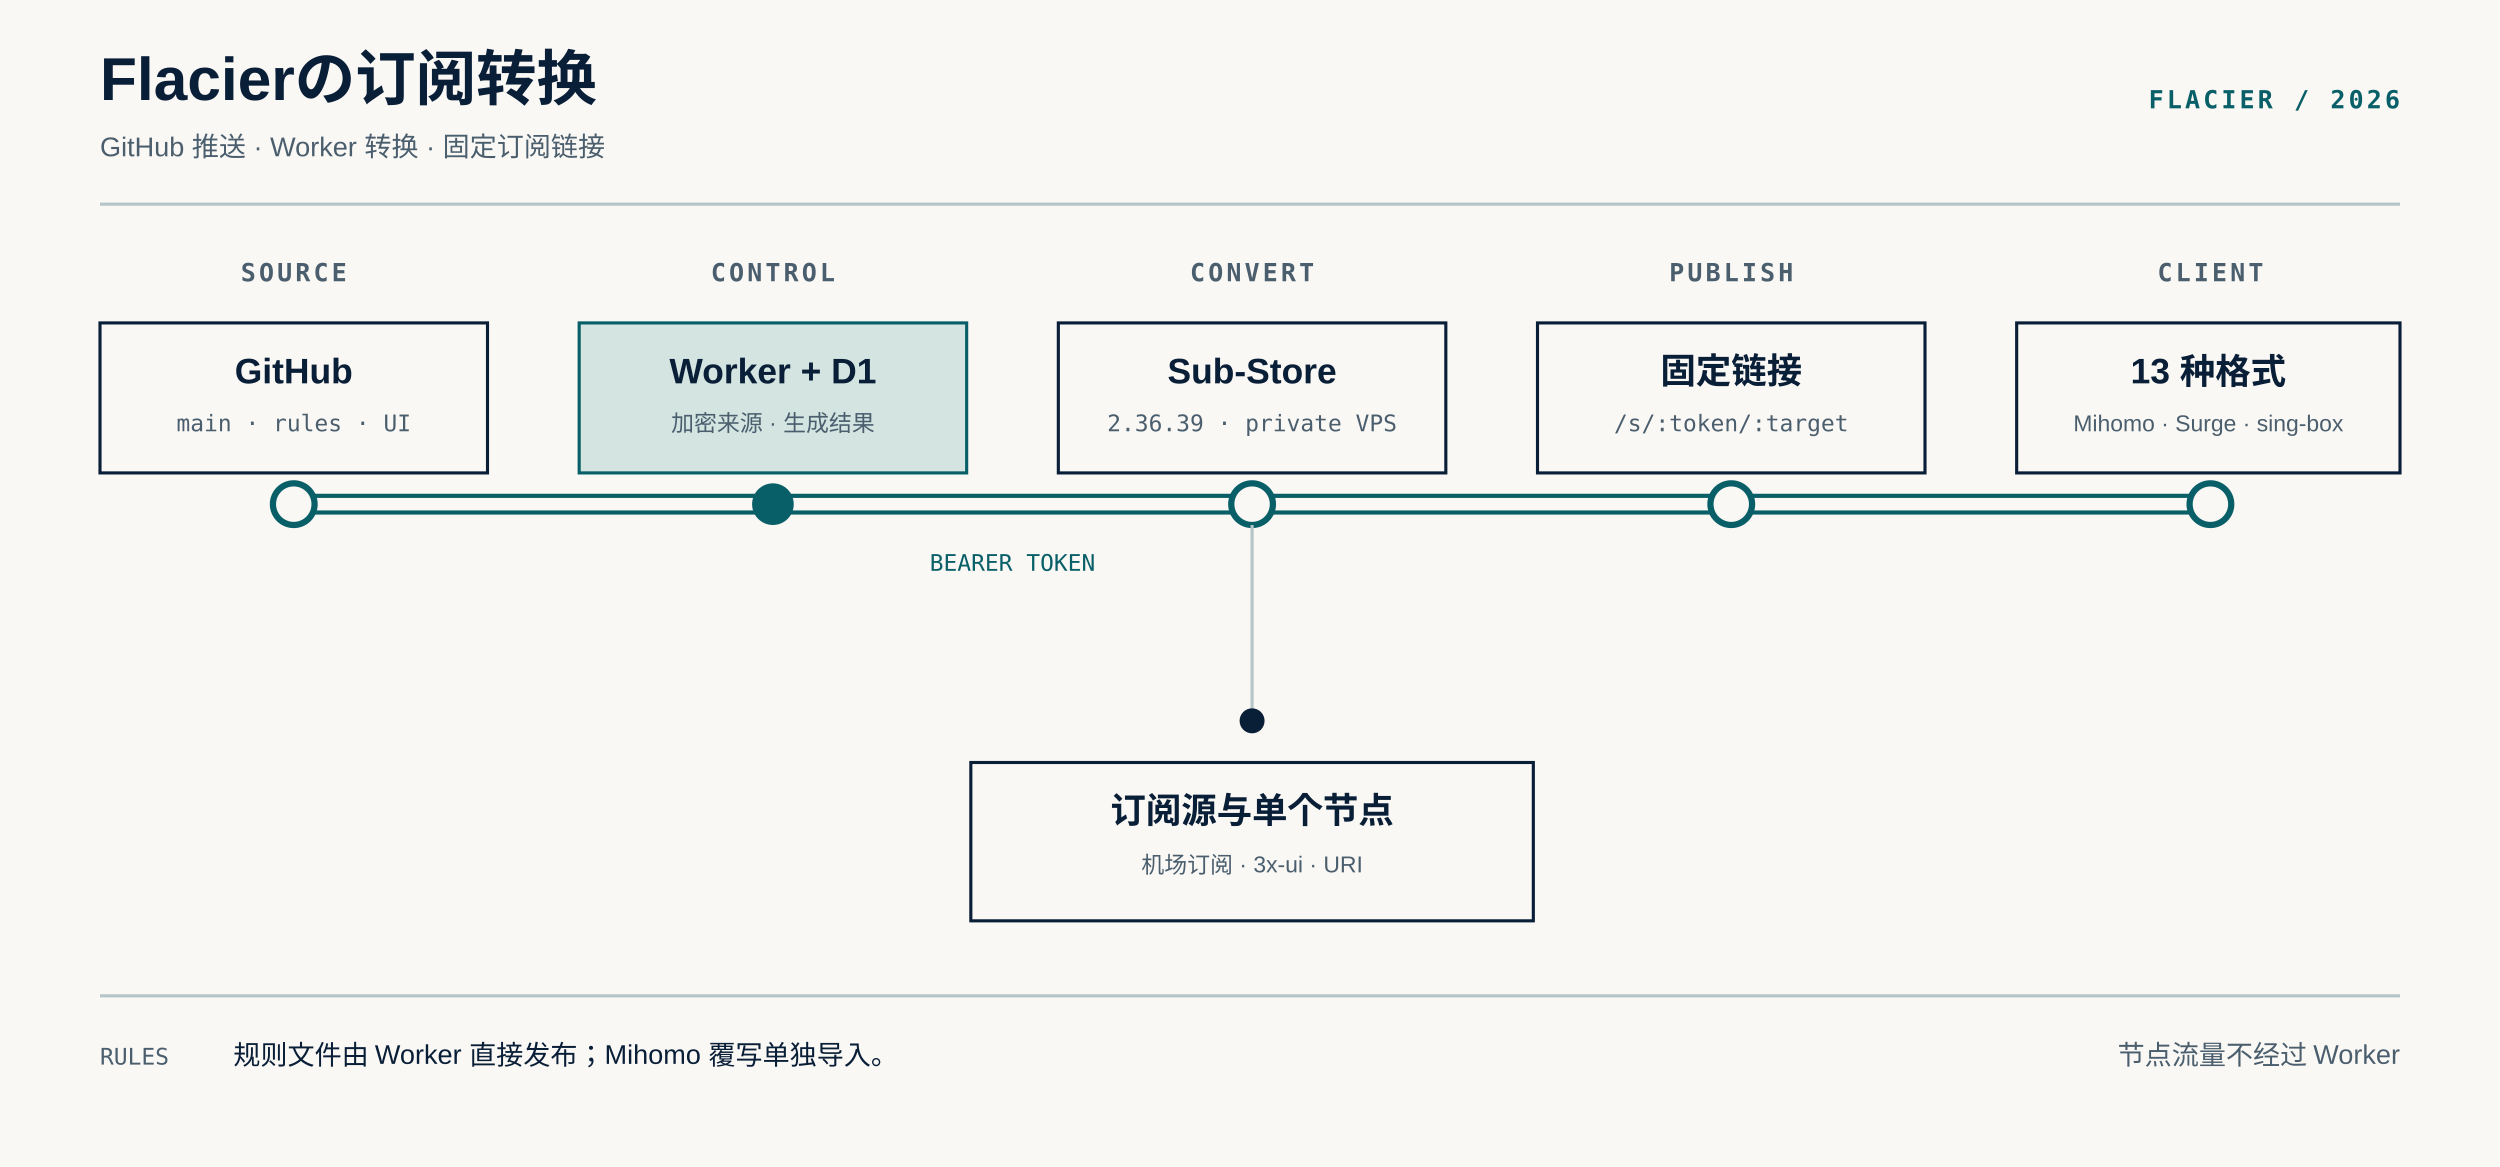
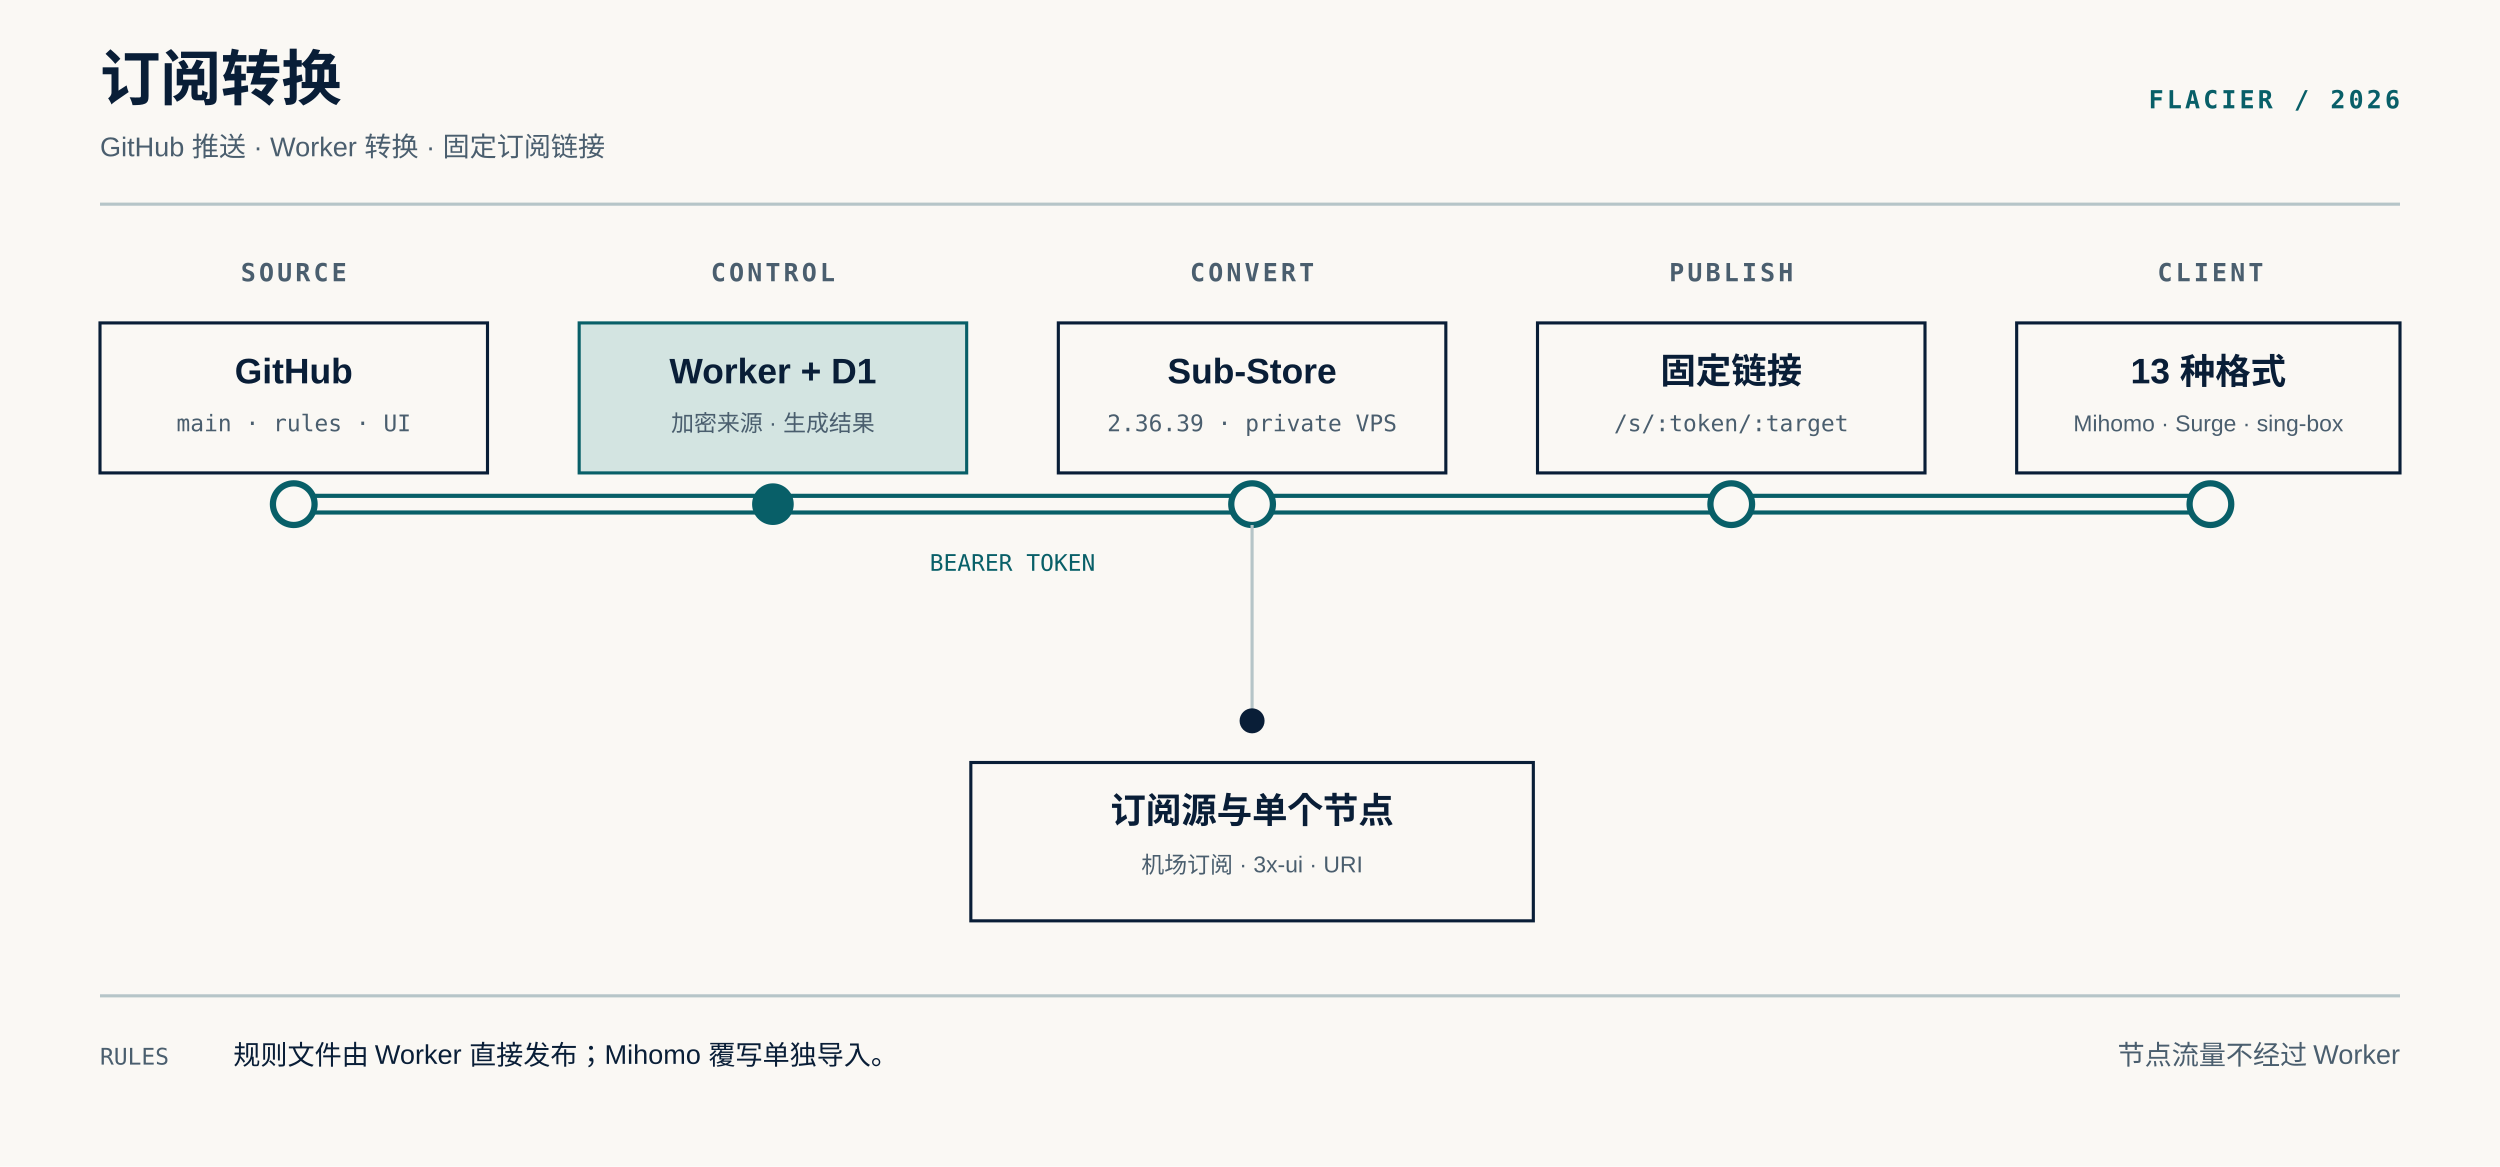
<svg xmlns="http://www.w3.org/2000/svg" viewBox="0 0 1200 560" role="img" aria-labelledby="title description">
  <style>
    .paper { fill: #faf8f4; }
    .panel { fill: #faf8f4; stroke: #091e37; stroke-width: 1.5; }
    .selected { fill: #d3e4e1; stroke: #085f68; stroke-width: 1.5; }
    .ink { fill: #091e37; font-family: Arial, "PingFang SC", sans-serif; }
    .muted { fill: #4a5e6e; font-family: Arial, "PingFang SC", sans-serif; }
    .accent { fill: #085f68; font-family: Arial, "PingFang SC", sans-serif; }
    .mono { font-family: "SFMono-Regular", Consolas, monospace; }
    .line { fill: none; stroke: #b6c5c8; stroke-width: 1.5; }
    .rail { fill: none; stroke: #085f68; stroke-width: 2; }
    .label { font-size: 12px; font-weight: 700; letter-spacing: 1.5px; }
    .title { font-size: 29px; font-weight: 700; }
    .node-title { font-size: 17px; font-weight: 700; }
    .body { font-size: 13px; }
    .small { font-size: 11px; }
  </style>
  <rect class="paper" width="1200" height="560" />
-   <text x="48" y="48" class="ink title">Flacierの订阅转换</text>
+   <text x="48" y="48" class="ink title">订阅转换</text>
  <text x="48" y="75" class="muted body">GitHub 推送 · Worker 转换 · 固定订阅链接</text>
  <text x="1152" y="52" text-anchor="end" class="accent mono label">FLACIER / 2026</text>
  <line x1="48" y1="98" x2="1152" y2="98" class="line" />
  <line x1="141" y1="238" x2="1061" y2="238" class="rail" />
  <line x1="141" y1="246" x2="1061" y2="246" class="rail" />
  <g>
    <text x="141" y="135" text-anchor="middle" class="muted mono label">SOURCE</text>
    <rect x="48" y="155" width="186" height="72" class="panel" />
    <text x="141" y="184" text-anchor="middle" class="ink node-title">GitHub</text>
    <text x="141" y="207" text-anchor="middle" class="muted mono small">main · rules · UI</text>
    <circle cx="141" cy="242" r="10" class="paper" stroke="#085f68" stroke-width="3" />
  </g>
  <g>
    <text x="371" y="135" text-anchor="middle" class="muted mono label">CONTROL</text>
    <rect x="278" y="155" width="186" height="72" class="selected" />
    <text x="371" y="184" text-anchor="middle" class="ink node-title">Worker + D1</text>
    <text x="371" y="207" text-anchor="middle" class="muted small">加密来源 · 生成结果</text>
    <circle cx="371" cy="242" r="10" fill="#085f68" />
  </g>
  <g>
    <text x="601" y="135" text-anchor="middle" class="muted mono label">CONVERT</text>
    <rect x="508" y="155" width="186" height="72" class="panel" />
    <text x="601" y="184" text-anchor="middle" class="ink node-title">Sub-Store</text>
    <text x="601" y="207" text-anchor="middle" class="muted mono small">2.36.39 · private VPS</text>
    <circle cx="601" cy="242" r="10" class="paper" stroke="#085f68" stroke-width="3" />
  </g>
  <g>
    <text x="831" y="135" text-anchor="middle" class="muted mono label">PUBLISH</text>
    <rect x="738" y="155" width="186" height="72" class="panel" />
    <text x="831" y="184" text-anchor="middle" class="ink node-title">固定链接</text>
    <text x="831" y="207" text-anchor="middle" class="muted mono small">/s/:token/:target</text>
    <circle cx="831" cy="242" r="10" class="paper" stroke="#085f68" stroke-width="3" />
  </g>
  <g>
    <text x="1061" y="135" text-anchor="middle" class="muted mono label">CLIENT</text>
    <rect x="968" y="155" width="184" height="72" class="panel" />
    <text x="1060" y="184" text-anchor="middle" class="ink node-title">13 种格式</text>
    <text x="1060" y="207" text-anchor="middle" class="muted small">Mihomo · Surge · sing-box</text>
    <circle cx="1061" cy="242" r="10" class="paper" stroke="#085f68" stroke-width="3" />
  </g>
  <text x="486" y="274" text-anchor="middle" class="accent mono small">BEARER TOKEN</text>
  <line x1="601" y1="252" x2="601" y2="346" class="line" />
  <circle cx="601" cy="346" r="6" fill="#091e37" />
  <rect x="466" y="366" width="270" height="76" class="panel" />
  <text x="601" y="395" text-anchor="middle" class="ink node-title">订阅源与单个节点</text>
  <text x="601" y="419" text-anchor="middle" class="muted small">机场订阅 · 3x-ui · URI</text>
  <line x1="48" y1="478" x2="1152" y2="478" class="line" />
  <text x="48" y="511" class="muted mono small">RULES</text>
  <text x="112" y="511" class="ink body">规则文件由 Worker 直接发布；Mihomo 覆写单独导入。</text>
  <text x="1152" y="511" text-anchor="end" class="muted body">节点流量不经过 Worker</text>
</svg>
